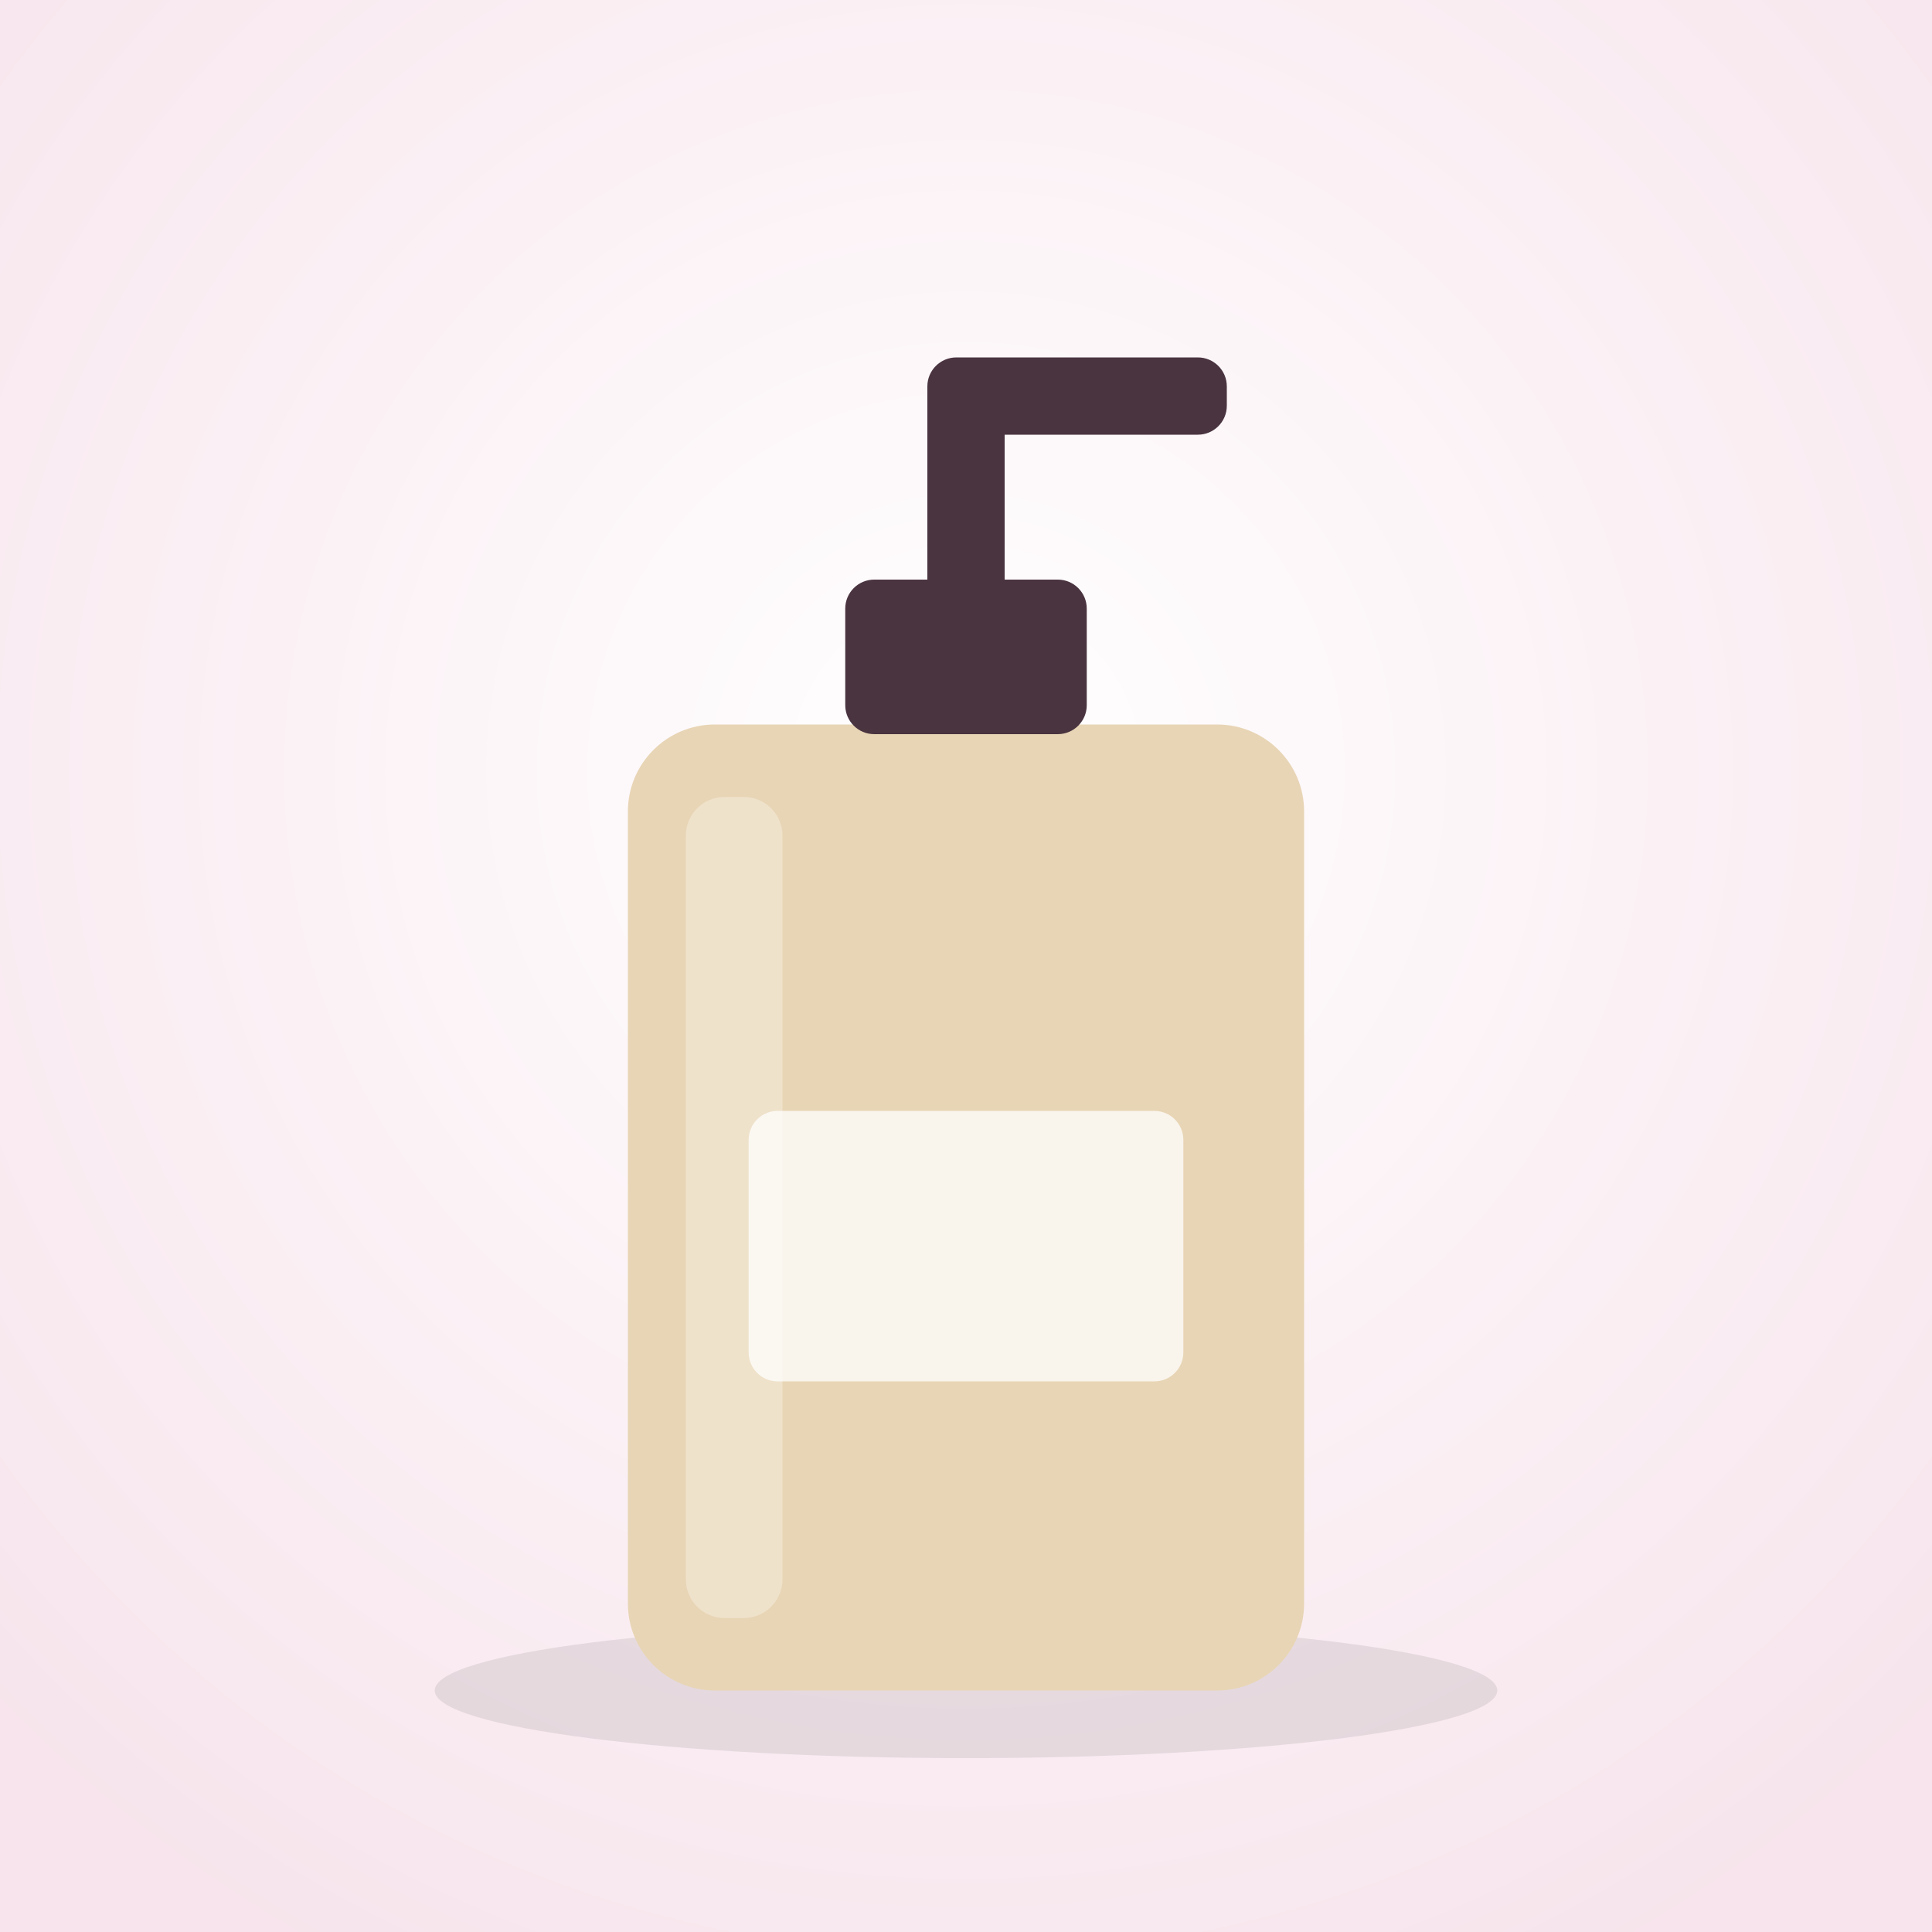
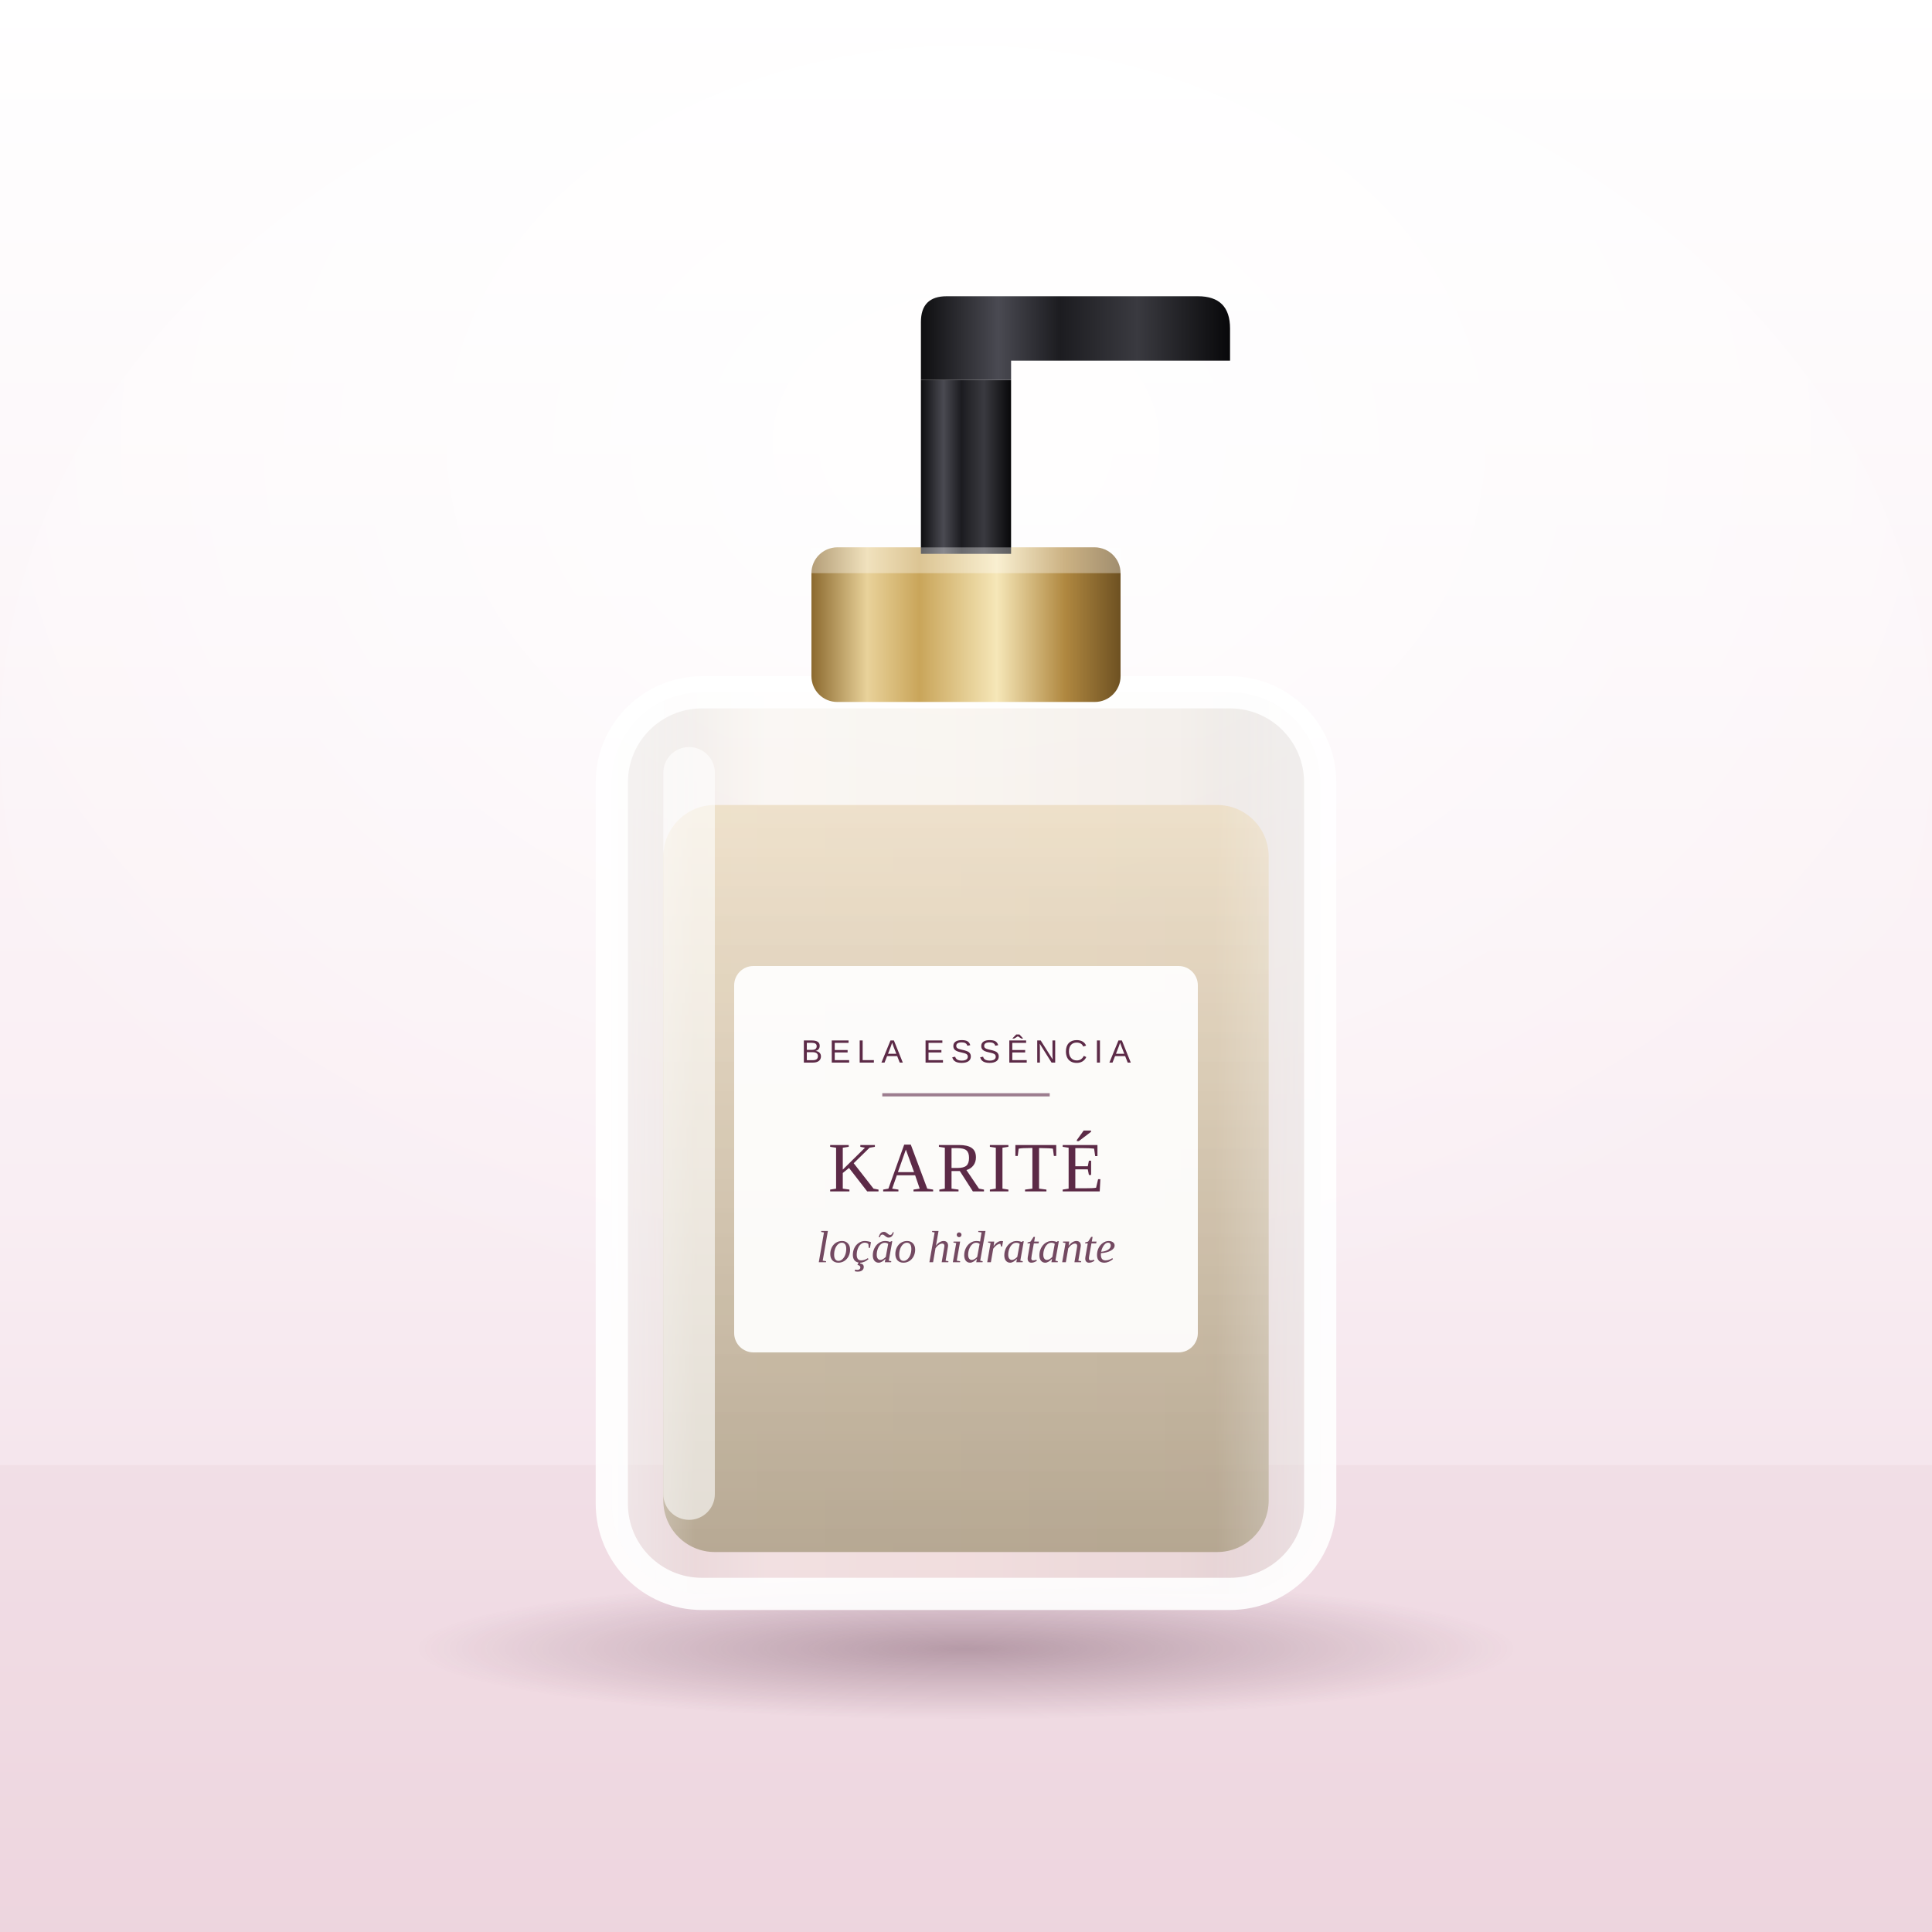
- <svg xmlns="http://www.w3.org/2000/svg" viewBox="0 0 400 400" aria-hidden="true">
+ <svg xmlns="http://www.w3.org/2000/svg" viewBox="0 0 600 600" aria-hidden="true">
  <defs>
-     <radialGradient id="f" cx="50%" cy="40%" r="70%">
+     <linearGradient id="fundo" x1="0" y1="0" x2="0" y2="1">
      <stop offset="0" stop-color="#FFFFFF" />
-       <stop offset="1" stop-color="#F7E4EC" />
+       <stop offset=".62" stop-color="#F9EEF3" />
+       <stop offset="1" stop-color="#EED7E1" />
+     </linearGradient>
+     <radialGradient id="luz" cx="50%" cy="30%" r="60%">
+       <stop offset="0" stop-color="#FFFFFF" stop-opacity=".9" />
+       <stop offset="1" stop-color="#FFFFFF" stop-opacity="0" />
    </radialGradient>
+     <radialGradient id="sombra" cx="50%" cy="50%" r="50%">
+       <stop offset="0" stop-color="#4A2238" stop-opacity=".35" />
+       <stop offset="1" stop-color="#4A2238" stop-opacity="0" />
+     </radialGradient>
+     <linearGradient id="ouro" x1="0" y1="0" x2="1" y2="0">
+       <stop offset="0" stop-color="#8C6A2F" />
+       <stop offset=".18" stop-color="#E9D29A" />
+       <stop offset=".35" stop-color="#C9A55A" />
+       <stop offset=".6" stop-color="#F6E7B8" />
+       <stop offset=".82" stop-color="#B08840" />
+       <stop offset="1" stop-color="#6E5122" />
+     </linearGradient>
+     <linearGradient id="prata" x1="0" y1="0" x2="1" y2="0">
+       <stop offset="0" stop-color="#7D838C" />
+       <stop offset=".2" stop-color="#E9EDF2" />
+       <stop offset=".45" stop-color="#AEB5BF" />
+       <stop offset=".65" stop-color="#F7F9FB" />
+       <stop offset="1" stop-color="#6B717A" />
+     </linearGradient>
+     <linearGradient id="preto" x1="0" y1="0" x2="1" y2="0">
+       <stop offset="0" stop-color="#0E0E10" />
+       <stop offset=".25" stop-color="#4A4A52" />
+       <stop offset=".45" stop-color="#1C1C20" />
+       <stop offset=".7" stop-color="#3A3A40" />
+       <stop offset="1" stop-color="#08080A" />
+     </linearGradient>
+     <linearGradient id="corpo" x1="0" y1="0" x2="1" y2="0">
+       <stop offset="0" stop-color="#968A75" />
+       <stop offset=".22" stop-color="#EDDFC7" />
+       <stop offset=".5" stop-color="#E8D5B5" />
+       <stop offset=".8" stop-color="#C5B599" />
+       <stop offset="1" stop-color="#7F7563" />
+     </linearGradient>
+     <linearGradient id="liquido" x1="0" y1="0" x2="0" y2="1">
+       <stop offset="0" stop-color="#EBDBC0" stop-opacity=".85" />
+       <stop offset="1" stop-color="#AE9F87" stop-opacity=".95" />
+     </linearGradient>
+     <linearGradient id="vidro" x1="0" y1="0" x2="1" y2="0">
+       <stop offset="0" stop-color="#FFFFFF" stop-opacity=".55" />
+       <stop offset=".12" stop-color="#FFFFFF" stop-opacity=".08" />
+       <stop offset=".85" stop-color="#FFFFFF" stop-opacity=".05" />
+       <stop offset="1" stop-color="#FFFFFF" stop-opacity=".45" />
+     </linearGradient>
+     <linearGradient id="brilho" x1="0" y1="0" x2="1" y2="0">
+       <stop offset="0" stop-color="#FFFFFF" stop-opacity="0" />
+       <stop offset=".5" stop-color="#FFFFFF" stop-opacity=".75" />
+       <stop offset="1" stop-color="#FFFFFF" stop-opacity="0" />
+     </linearGradient>
  </defs>
-   <rect width="400" height="400" fill="url(#f)" />
-   <ellipse cx="200" cy="350" rx="110" ry="14" fill="#000" opacity=".08" />
-   <rect x="130" y="150" width="140" height="200" rx="18" fill="#E8D5B5" />
-   <rect x="142" y="165" width="20" height="170" rx="8" fill="#fff" opacity=".3" />
-   <rect x="175" y="120" width="50" height="32" rx="6" fill="#4A3440" />
-   <rect x="192" y="80" width="16" height="42" fill="#4A3440" />
-   <rect x="192" y="74" width="62" height="16" rx="6" fill="#4A3440" />
-   <rect x="155" y="230" width="90" height="56" rx="6" fill="#fff" opacity=".75" />
+   <rect width="600" height="600" fill="url(#fundo)" />
+   <ellipse cx="300" cy="230" rx="300" ry="230" fill="url(#luz)" />
+   <rect y="455" width="600" height="145" fill="#EAD0DB" opacity=".35" />
+   <ellipse cx="300" cy="512" rx="170" ry="22" fill="url(#sombra)" />
+   <rect x="190" y="215" width="220" height="280" rx="28" fill="url(#corpo)" opacity=".18" />
+   <rect x="206" y="250" width="188" height="232" rx="16" fill="url(#liquido)" />
+   <rect x="190" y="215" width="220" height="280" rx="28" fill="none" stroke="#FFF" stroke-opacity=".9" stroke-width="10" />
+   <rect x="190" y="215" width="220" height="280" rx="28" fill="url(#vidro)" />
+   <rect x="206" y="232" width="16" height="240" rx="8" fill="#FFF" opacity=".6" />
+   <rect x="228" y="300" width="144" height="120" rx="6" fill="#FFFFFF" opacity=".92" />
+   <g text-anchor="middle" fill="#5C2A47">
+     <text x="300" y="330" font-family="'Segoe UI', Arial, Helvetica, sans-serif" font-size="10" letter-spacing="2">BELA ESSÊNCIA</text>
+     <line x1="274" y1="340" x2="326" y2="340" stroke="#5C2A47" stroke-width="1" opacity=".6" />
+     <text x="300" y="370" font-family="Georgia, 'Times New Roman', serif" font-size="22" letter-spacing="1">KARITÉ</text>
+     <text x="300" y="392" font-family="Georgia, 'Times New Roman', serif" font-style="italic" font-size="14" opacity=".85">loção hidratante</text>
+   </g>
+   <rect x="252" y="170" width="96" height="48" rx="8" fill="url(#ouro)" />
+   <rect x="286" y="118" width="28" height="54" fill="url(#preto)" />
+   <path d="M286 118 L286 100 Q286 92 294 92 L372 92 Q382 92 382 102 L382 112 L314 112 L314 118 Z" fill="url(#preto)" />
+   <rect x="252" y="170" width="96" height="8" fill="#FFF" opacity=".35" />
</svg>
